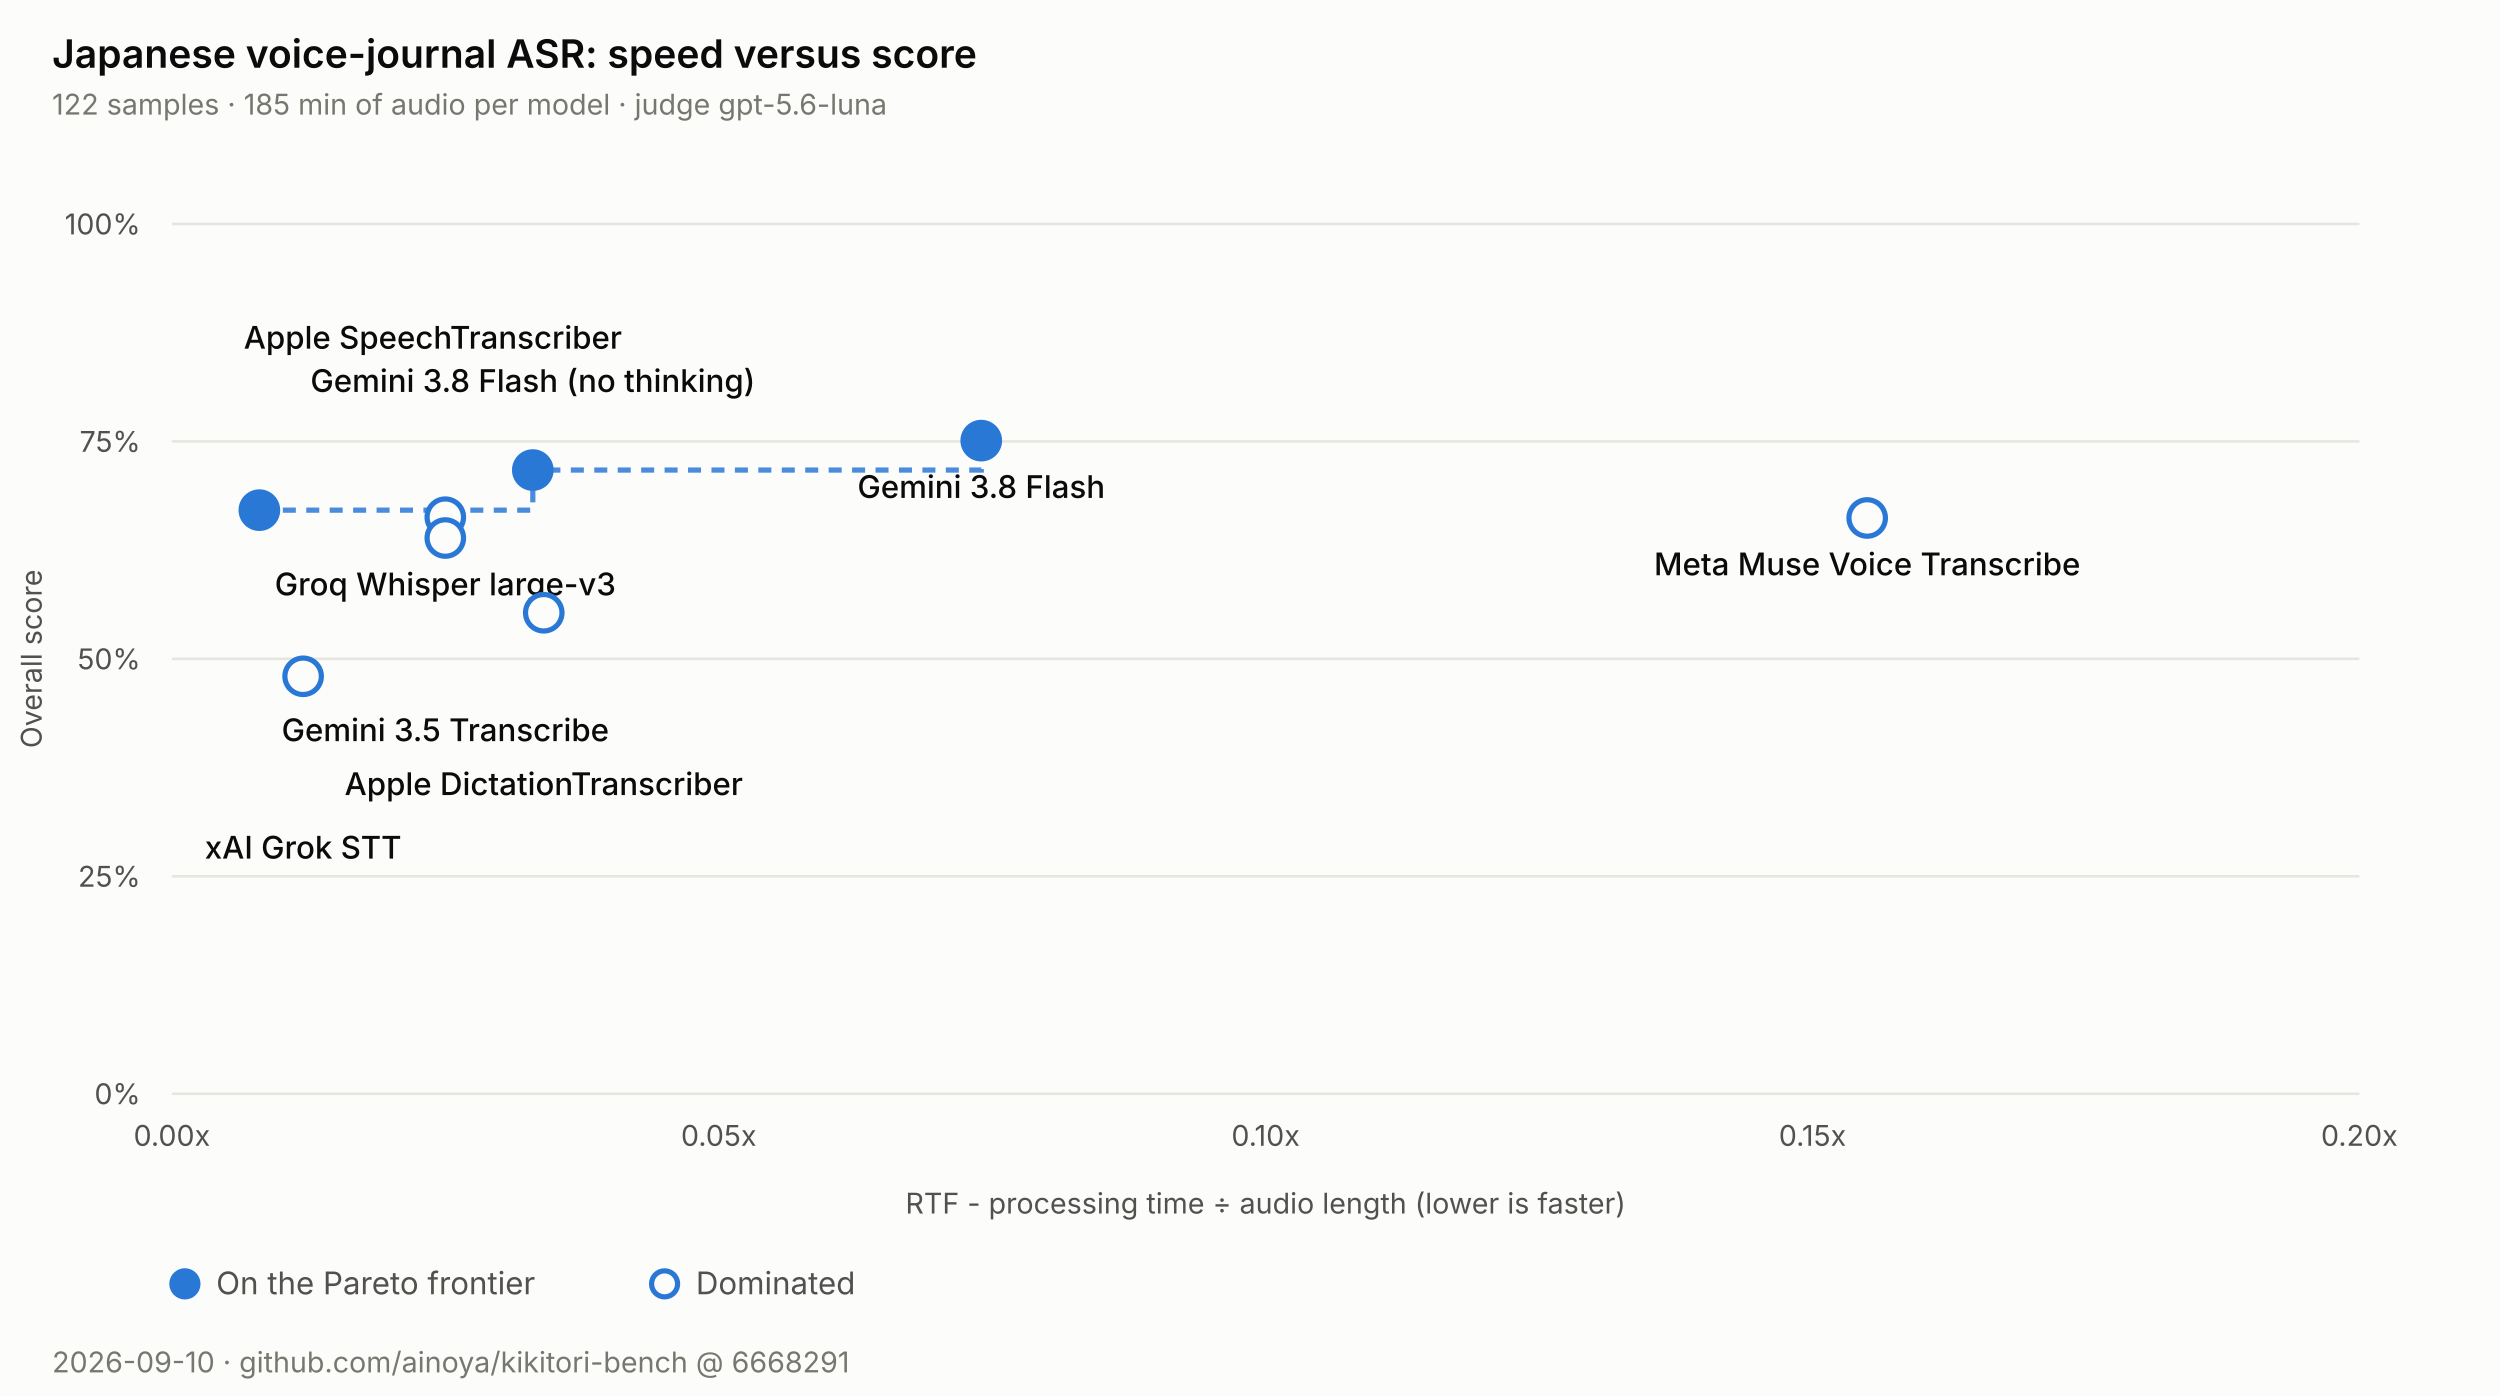
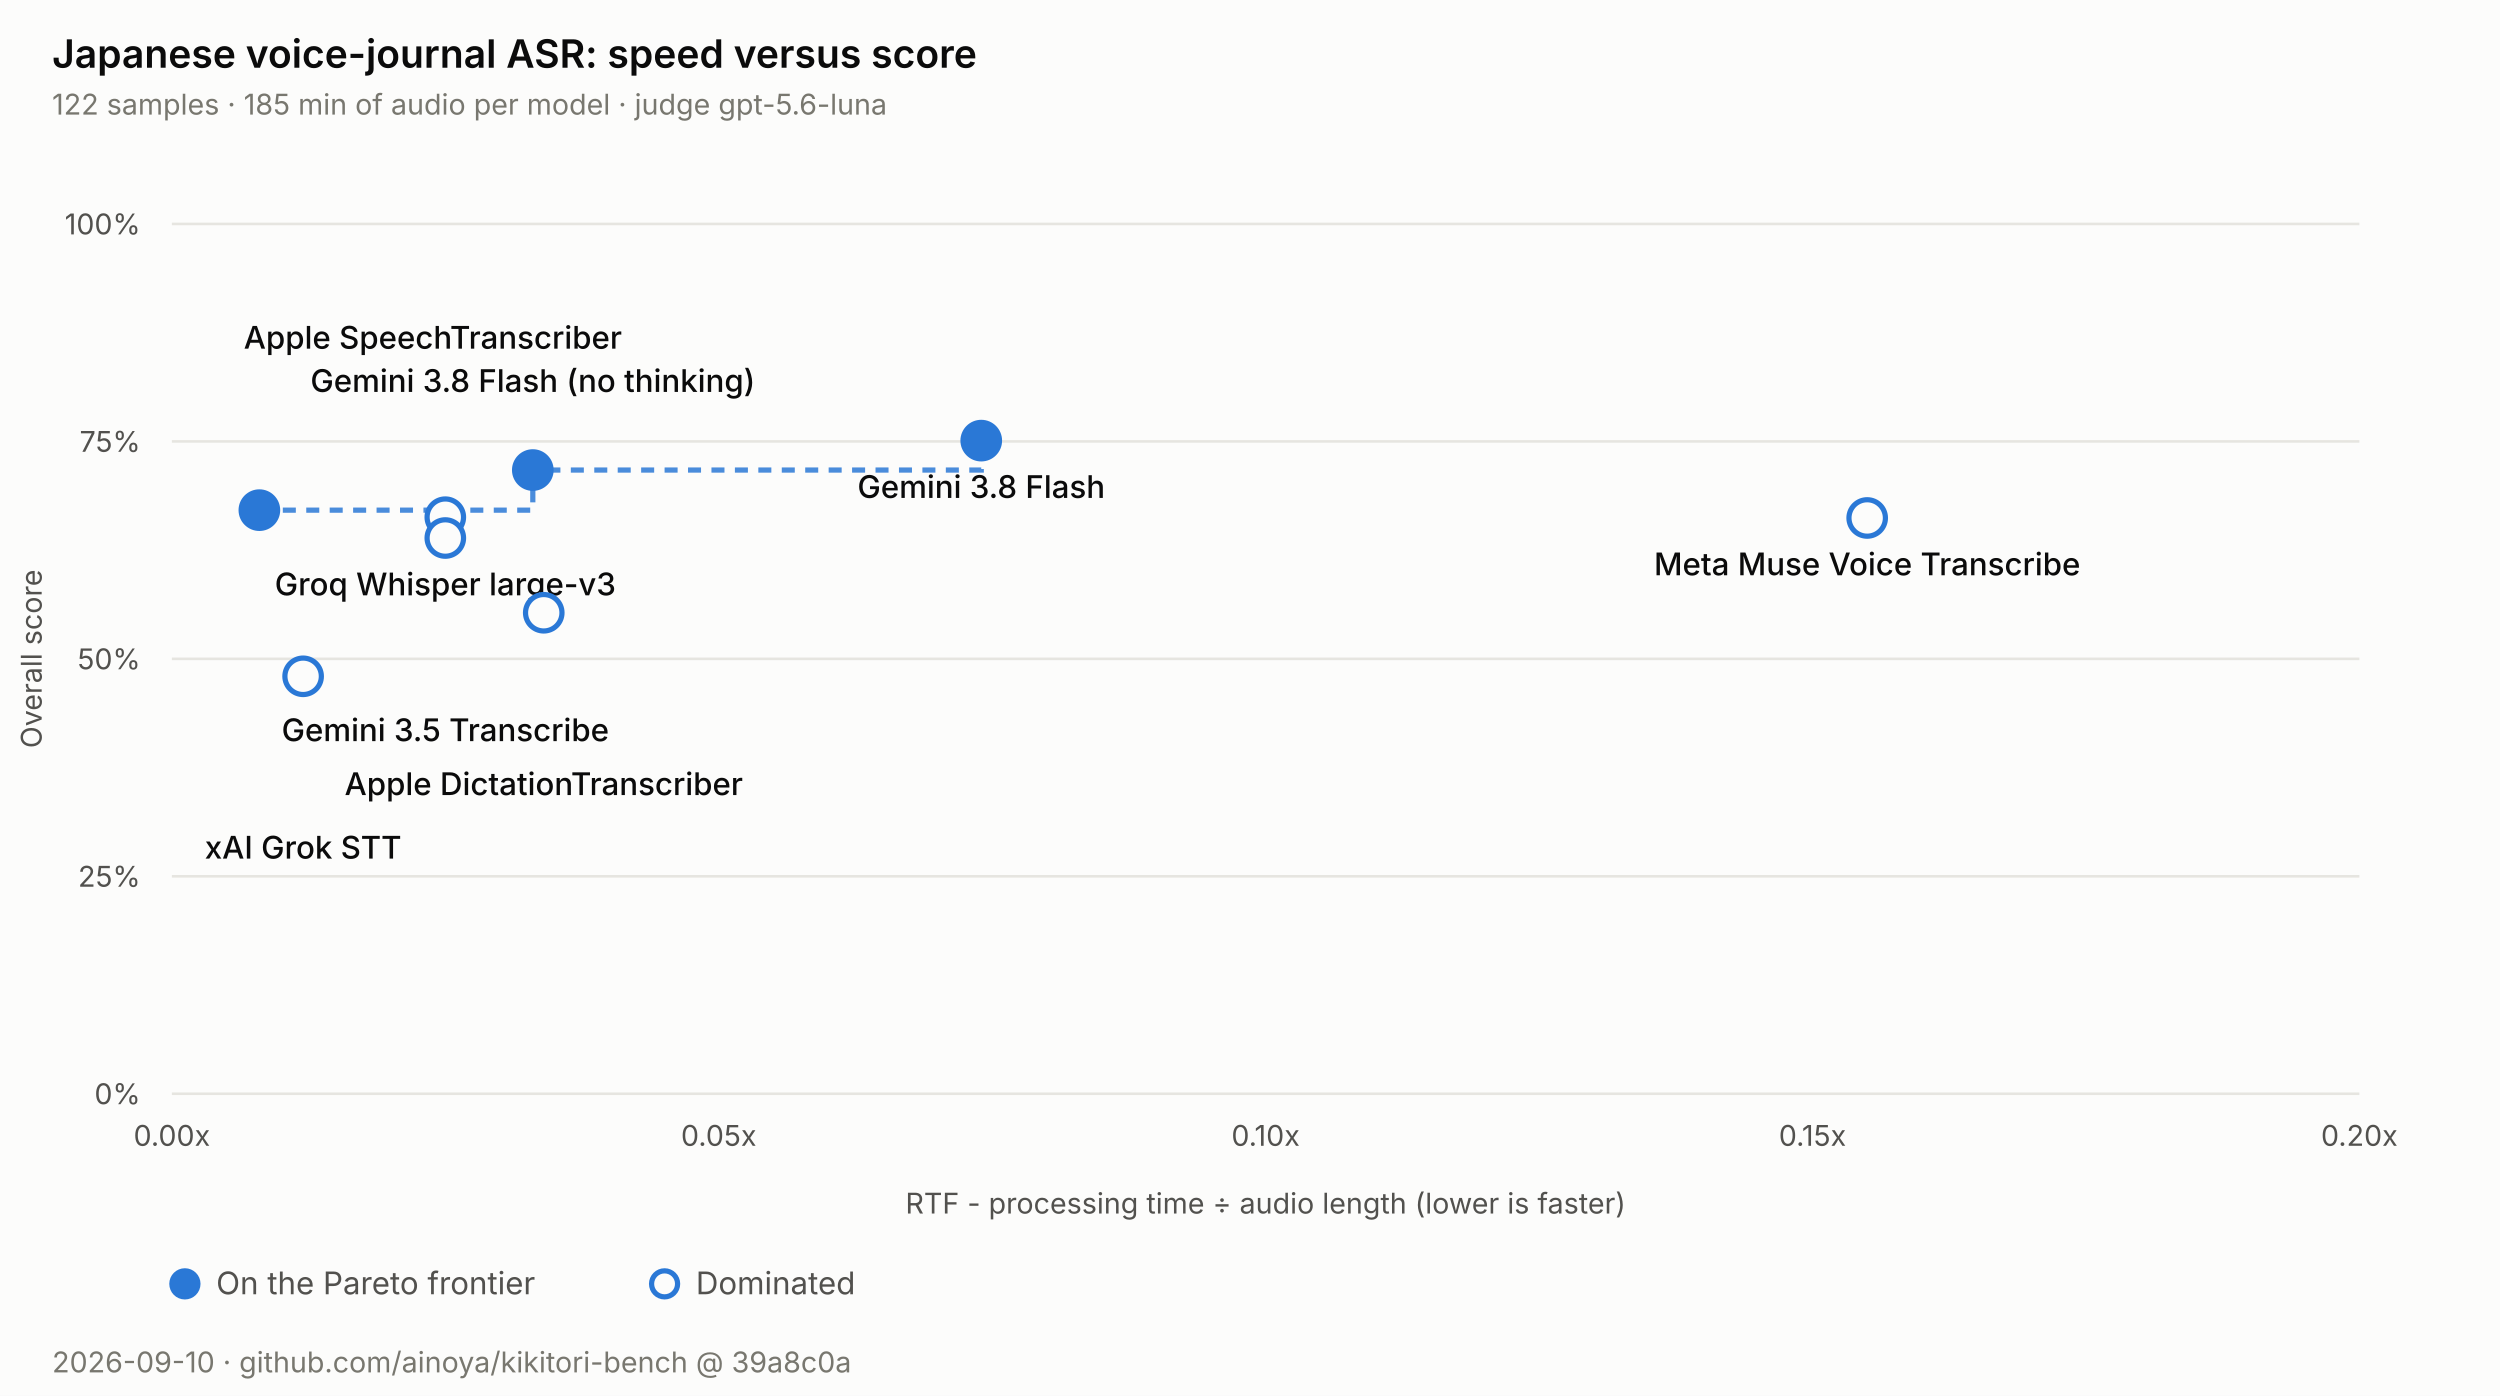
<svg xmlns="http://www.w3.org/2000/svg" viewBox="0 0 960 536" role="img" aria-label="Score against RTF - processing time ÷ audio length (lower is faster)" id="speed-chart">
  <style>
  .surface { fill: #fcfcfb; }
  .grid line { stroke: #e6e5e0; stroke-width: 1; }
  .axis text, .axis-title, .group-label { fill: #52514e; font-family: -apple-system, BlinkMacSystemFont, "Segoe UI", "Hiragino Sans", sans-serif; }
  .axis text { font-size: 11px; }
  .axis-title, .group-label { font-size: 12px; }
  .frontier { fill: none; stroke: #2a78d6; stroke-width: 2; stroke-dasharray: 5 4; opacity: .85; }
  .hit { fill: transparent; }
  .mark .dot { stroke: #2a78d6; stroke-width: 2; }
  .mark.on .dot { fill: #2a78d6; }
  .mark.off .dot { fill: #fcfcfb; }
  .point-label { fill: #0b0b0b; font-size: 12px; font-weight: 500; font-family: -apple-system, BlinkMacSystemFont, "Segoe UI", "Hiragino Sans", sans-serif; }
  .bar rect { fill: #2a78d6; }
  .bar.s2 rect { fill: #eb6834; }
  .bar.s3 rect { fill: #1baf7a; }
  .bar.s4 rect { fill: #eda100; }
  .chart-title { fill: #0b0b0b; font-size: 15px; font-weight: 600; font-family: -apple-system, BlinkMacSystemFont, "Segoe UI", "Hiragino Sans", sans-serif; }
  .chart-subtitle, .chart-footnote { fill: #78776f; font-size: 11px; font-family: -apple-system, BlinkMacSystemFont, "Segoe UI", "Hiragino Sans", sans-serif; }
  .legend-text { fill: #52514e; font-size: 12px; font-family: -apple-system, BlinkMacSystemFont, "Segoe UI", "Hiragino Sans", sans-serif; }
  @media (prefers-color-scheme: dark) {
    .surface { fill: #1a1a19; }
    .grid line { stroke: #333330; }
    .axis text, .axis-title, .group-label, .legend-text { fill: #c3c2b7; }
    .frontier, .mark .dot { stroke: #3987e5; }
    .mark.on .dot { fill: #3987e5; }
    .mark.off .dot { fill: #1a1a19; }
    .point-label, .chart-title { fill: #ffffff; }
    .chart-subtitle, .chart-footnote { fill: #96958c; }
    .bar rect { fill: #3987e5; }
    .bar.s2 rect { fill: #d95926; }
    .bar.s3 rect { fill: #199e70; }
    .bar.s4 rect { fill: #c98500; }
  }
</style>
  <rect class="surface" x="0" y="0" width="100%" height="100%" />
  <text class="chart-title" x="20" y="26">Japanese voice-journal ASR: speed versus score</text>
  <text class="chart-subtitle" x="20" y="44">122 samples · 185 min of audio per model · judge gpt-5.6-luna</text>
  <g transform="translate(0 52)">
    <g class="grid">
      <line x1="66" y1="368.0" x2="906" y2="368.0" />
      <line x1="66" y1="284.5" x2="906" y2="284.5" />
      <line x1="66" y1="201.0" x2="906" y2="201.0" />
      <line x1="66" y1="117.5" x2="906" y2="117.5" />
      <line x1="66" y1="34.0" x2="906" y2="34.0" />
    </g>
    <g class="axis">
      <text x="66.0" y="388" text-anchor="middle">0.00x</text>
      <text x="276.0" y="388" text-anchor="middle">0.05x</text>
      <text x="486.0" y="388" text-anchor="middle">0.10x</text>
      <text x="696.0" y="388" text-anchor="middle">0.15x</text>
      <text x="906.0" y="388" text-anchor="middle">0.20x</text>
      <text x="54" y="372.0" text-anchor="end">0%</text>
      <text x="54" y="288.5" text-anchor="end">25%</text>
      <text x="54" y="205.0" text-anchor="end">50%</text>
      <text x="54" y="121.5" text-anchor="end">75%</text>
      <text x="54" y="38.0" text-anchor="end">100%</text>
      <text class="axis-title" x="486.0" y="414" text-anchor="middle">RTF - processing time ÷ audio length (lower is faster)</text>
      <text class="axis-title" transform="translate(16 201.0) rotate(-90)" text-anchor="middle">Overall score</text>
    </g>
    <path class="frontier" d="M99.6,143.9 L204.6,143.9 L204.6,128.5 L376.8,128.5 L376.8,117.2" />
    <g class="mark on" tabindex="0">
      <circle class="hit" cx="376.8" cy="117.2" r="18" />
      <circle class="dot" cx="376.8" cy="117.2" r="7" />
      <text class="point-label" x="376.8" y="139.2" text-anchor="middle">Gemini 3.8 Flash</text>
    </g>
    <g class="mark on" tabindex="0">
      <circle class="hit" cx="204.6" cy="128.5" r="18" />
      <circle class="dot" cx="204.6" cy="128.5" r="7" />
      <text class="point-label" x="204.6" y="98.5" text-anchor="middle">Gemini 3.8 Flash (no thinking)</text>
    </g>
    <g class="mark on" tabindex="0">
      <circle class="hit" cx="99.6" cy="143.9" r="18" />
      <circle class="dot" cx="99.6" cy="143.9" r="7" />
      <text class="point-label" x="93.6" y="81.9" text-anchor="start">Apple SpeechTranscriber</text>
    </g>
    <g class="mark off" tabindex="0">
      <circle class="hit" cx="171.0" cy="146.6" r="18" />
      <circle class="dot" cx="171.0" cy="146.6" r="7" />
      <text class="point-label" x="171.0" y="232.6" text-anchor="middle">Gemini 3.5 Transcribe</text>
    </g>
    <g class="mark off" tabindex="0">
      <circle class="hit" cx="717.0" cy="146.9" r="18" />
      <circle class="dot" cx="717.0" cy="146.9" r="7" />
      <text class="point-label" x="717.0" y="168.9" text-anchor="middle">Meta Muse Voice Transcribe</text>
    </g>
    <g class="mark off" tabindex="0">
      <circle class="hit" cx="171.0" cy="154.6" r="18" />
      <circle class="dot" cx="171.0" cy="154.6" r="7" />
      <text class="point-label" x="171.0" y="176.6" text-anchor="middle">Groq Whisper large-v3</text>
    </g>
    <g class="mark off" tabindex="0">
      <circle class="hit" cx="208.8" cy="183.3" r="18" />
      <circle class="dot" cx="208.8" cy="183.3" r="7" />
      <text class="point-label" x="208.8" y="253.3" text-anchor="middle">Apple DictationTranscriber</text>
    </g>
    <g class="mark off" tabindex="0">
      <circle class="hit" cx="116.4" cy="207.7" r="18" />
      <circle class="dot" cx="116.4" cy="207.7" r="7" />
      <text class="point-label" x="116.4" y="277.7" text-anchor="middle">xAI Grok STT</text>
    </g>
    <g class="mark on">
      <circle class="dot" cx="71" cy="441" r="5" />
    </g>
    <text class="legend-text" x="83" y="445">On the Pareto frontier</text>
    <g class="mark off">
      <circle class="dot" cx="255.2" cy="441" r="5" />
    </g>
    <text class="legend-text" x="267.2" y="445">Dominated</text>
  </g>
-   <text class="chart-footnote" x="20" y="527">2026-09-10 · github.com/ainoya/kikitori-bench @ 6668291</text>
+   <text class="chart-footnote" x="20" y="527">2026-09-10 · github.com/ainoya/kikitori-bench @ 39a8c0a</text>
</svg>
